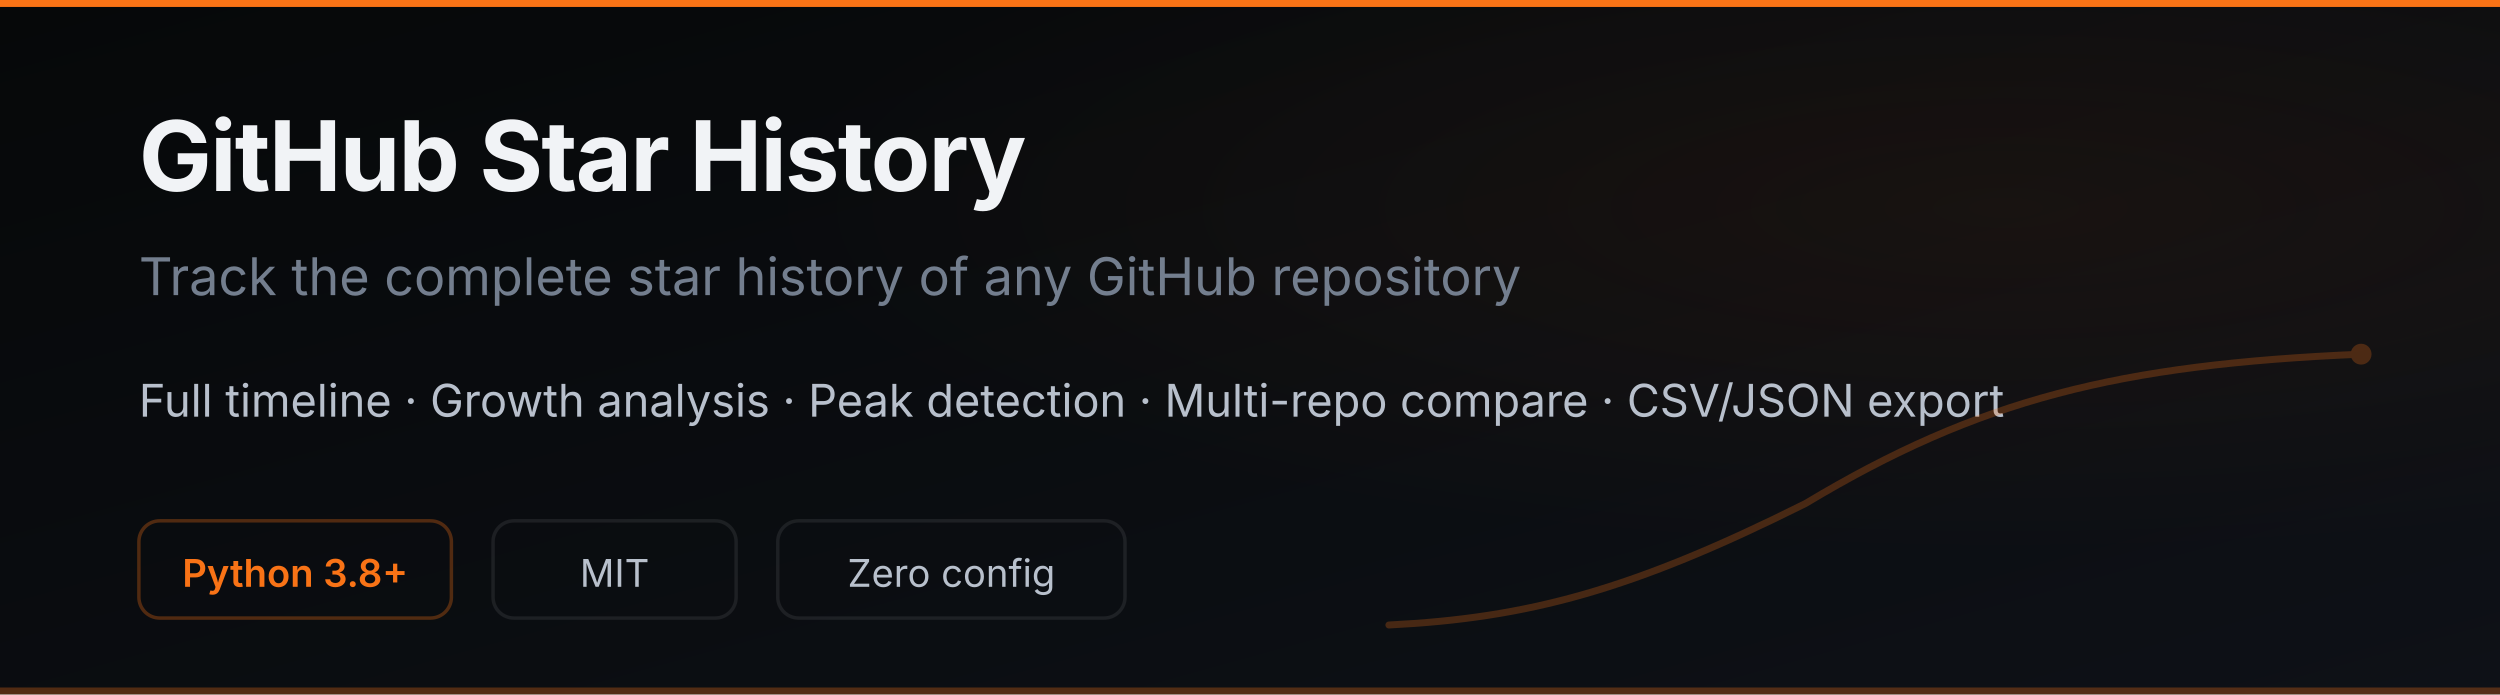
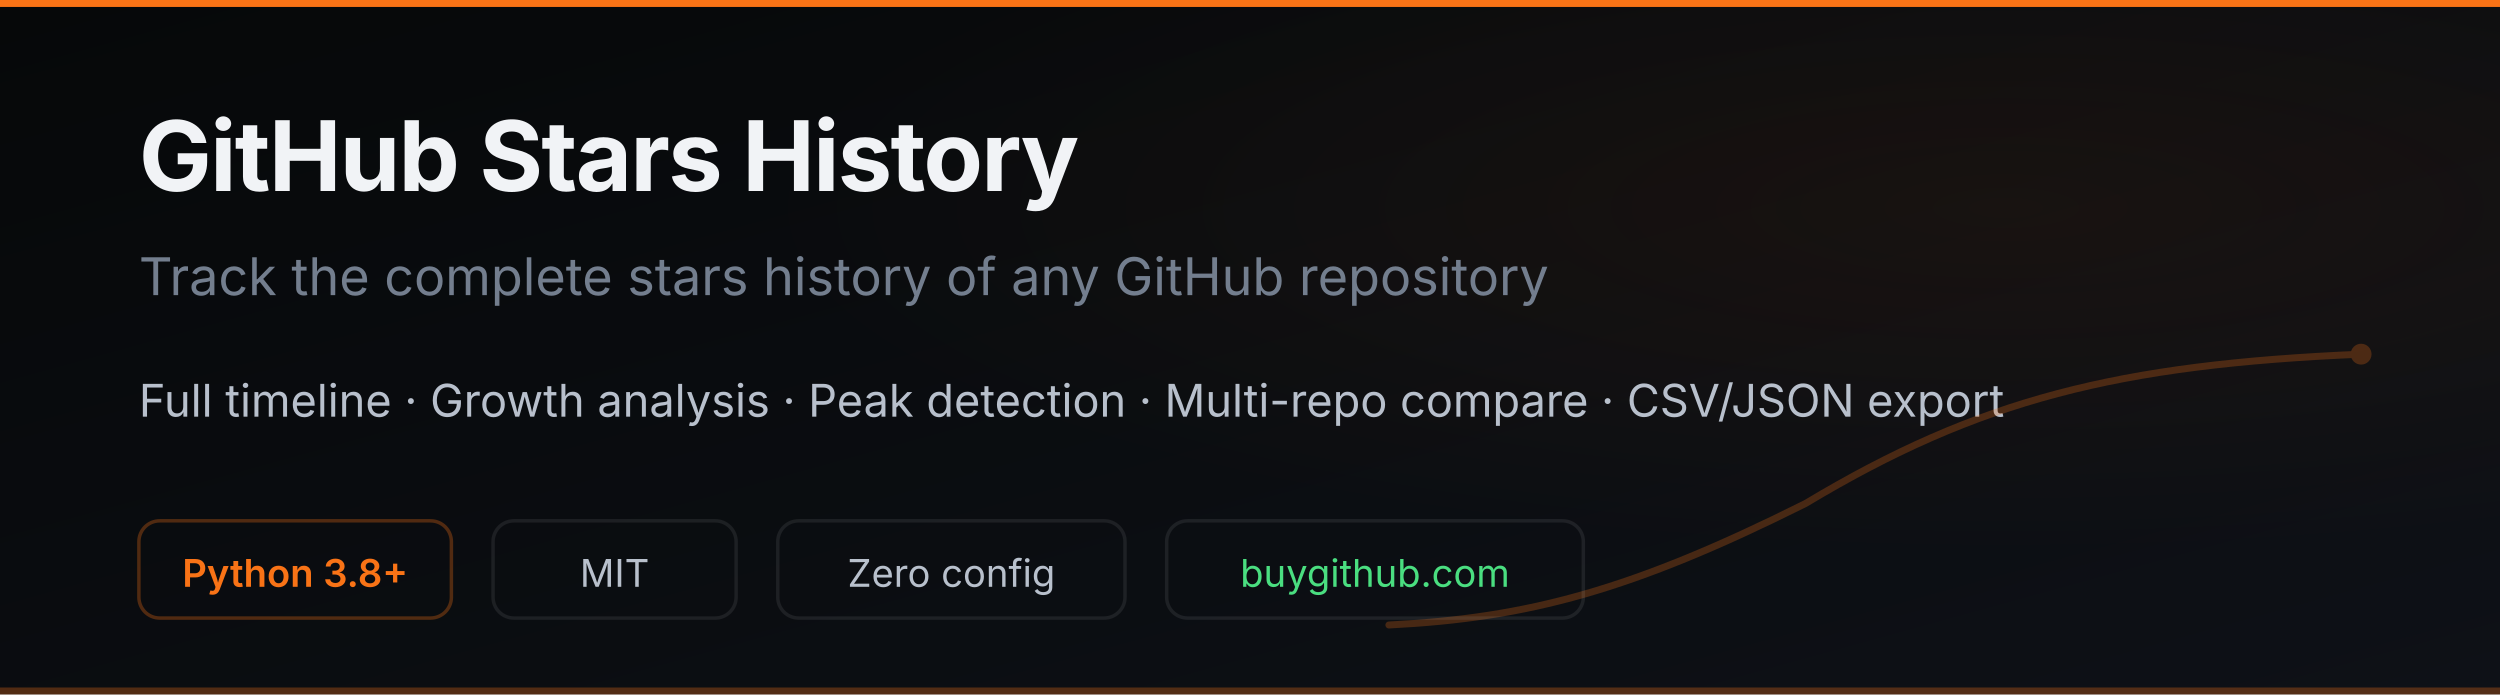
<svg xmlns="http://www.w3.org/2000/svg" viewBox="0 0 720 200" width="720" height="200">
  <defs>
    <linearGradient id="bg" x1="0" y1="0" x2="1" y2="1">
      <stop offset="0%" stop-color="#060809" />
      <stop offset="100%" stop-color="#0E1117" />
    </linearGradient>
    <radialGradient id="glow" cx="0.8" cy="0.3" r="0.5">
      <stop offset="0%" stop-color="#F97316" stop-opacity="0.06" />
      <stop offset="100%" stop-color="#F97316" stop-opacity="0" />
    </radialGradient>
  </defs>
  <rect width="720" height="200" fill="url(#bg)" />
  <rect width="720" height="200" fill="url(#glow)" />
  <rect x="0" y="0" width="720" height="2" fill="#F97316" />
-   <text x="40" y="55" font-family="system-ui,-apple-system,sans-serif" font-size="28" font-weight="700" fill="#F1F3F6" letter-spacing="-0.5">GitHub Star History</text>
-   <text x="40" y="85" font-family="system-ui,-apple-system,sans-serif" font-size="15" fill="#737E8E">Track the complete star history of any GitHub repository</text>
+   <text x="40" y="55" font-family="system-ui,-apple-system,sans-serif" font-size="28" font-weight="700" fill="#F1F3F6" letter-spacing="-0.5">GitHub Stars History</text>
+   <text x="40" y="85" font-family="system-ui,-apple-system,sans-serif" font-size="15" fill="#737E8E">Track the complete stars history of any GitHub repository</text>
  <text x="40" y="120" font-family="system-ui,-apple-system,sans-serif" font-size="13" fill="#B8C0CC">Full timeline · Growth analysis · Peak detection · Multi-repo compare · CSV/JSON export</text>
  <g opacity="0.25" transform="translate(400,110)">
    <path d="M0,70 C40,68 70,60 120,35 C170,5 210,-5 280,-8" fill="none" stroke="#F97316" stroke-width="2" stroke-linecap="round" />
    <circle cx="280" cy="-8" r="3" fill="#F97316" />
  </g>
  <rect x="40" y="150" width="90" height="28" rx="6" fill="none" stroke="#F97316" stroke-opacity="0.3" stroke-width="1" />
  <text x="85" y="169" font-family="system-ui,-apple-system,sans-serif" font-size="11" font-weight="600" fill="#F97316" text-anchor="middle">Python 3.8+</text>
  <rect x="142" y="150" width="70" height="28" rx="6" fill="none" stroke="rgba(255,255,255,0.08)" stroke-width="1" />
  <text x="177" y="169" font-family="system-ui,-apple-system,sans-serif" font-size="11" fill="#B8C0CC" text-anchor="middle">MIT</text>
  <rect x="224" y="150" width="100" height="28" rx="6" fill="none" stroke="rgba(255,255,255,0.08)" stroke-width="1" />
  <text x="274" y="169" font-family="system-ui,-apple-system,sans-serif" font-size="11" fill="#B8C0CC" text-anchor="middle">Zero config</text>
+   <rect x="336" y="150" width="120" height="28" rx="6" fill="none" stroke="rgba(255,255,255,0.08)" stroke-width="1" />
+   <text x="396" y="169" font-family="system-ui,-apple-system,sans-serif" font-size="11" fill="#4ADE80" text-anchor="middle">buygithub.com</text>
  <rect x="0" y="198" width="720" height="2" fill="#F97316" opacity="0.3" />
</svg>
